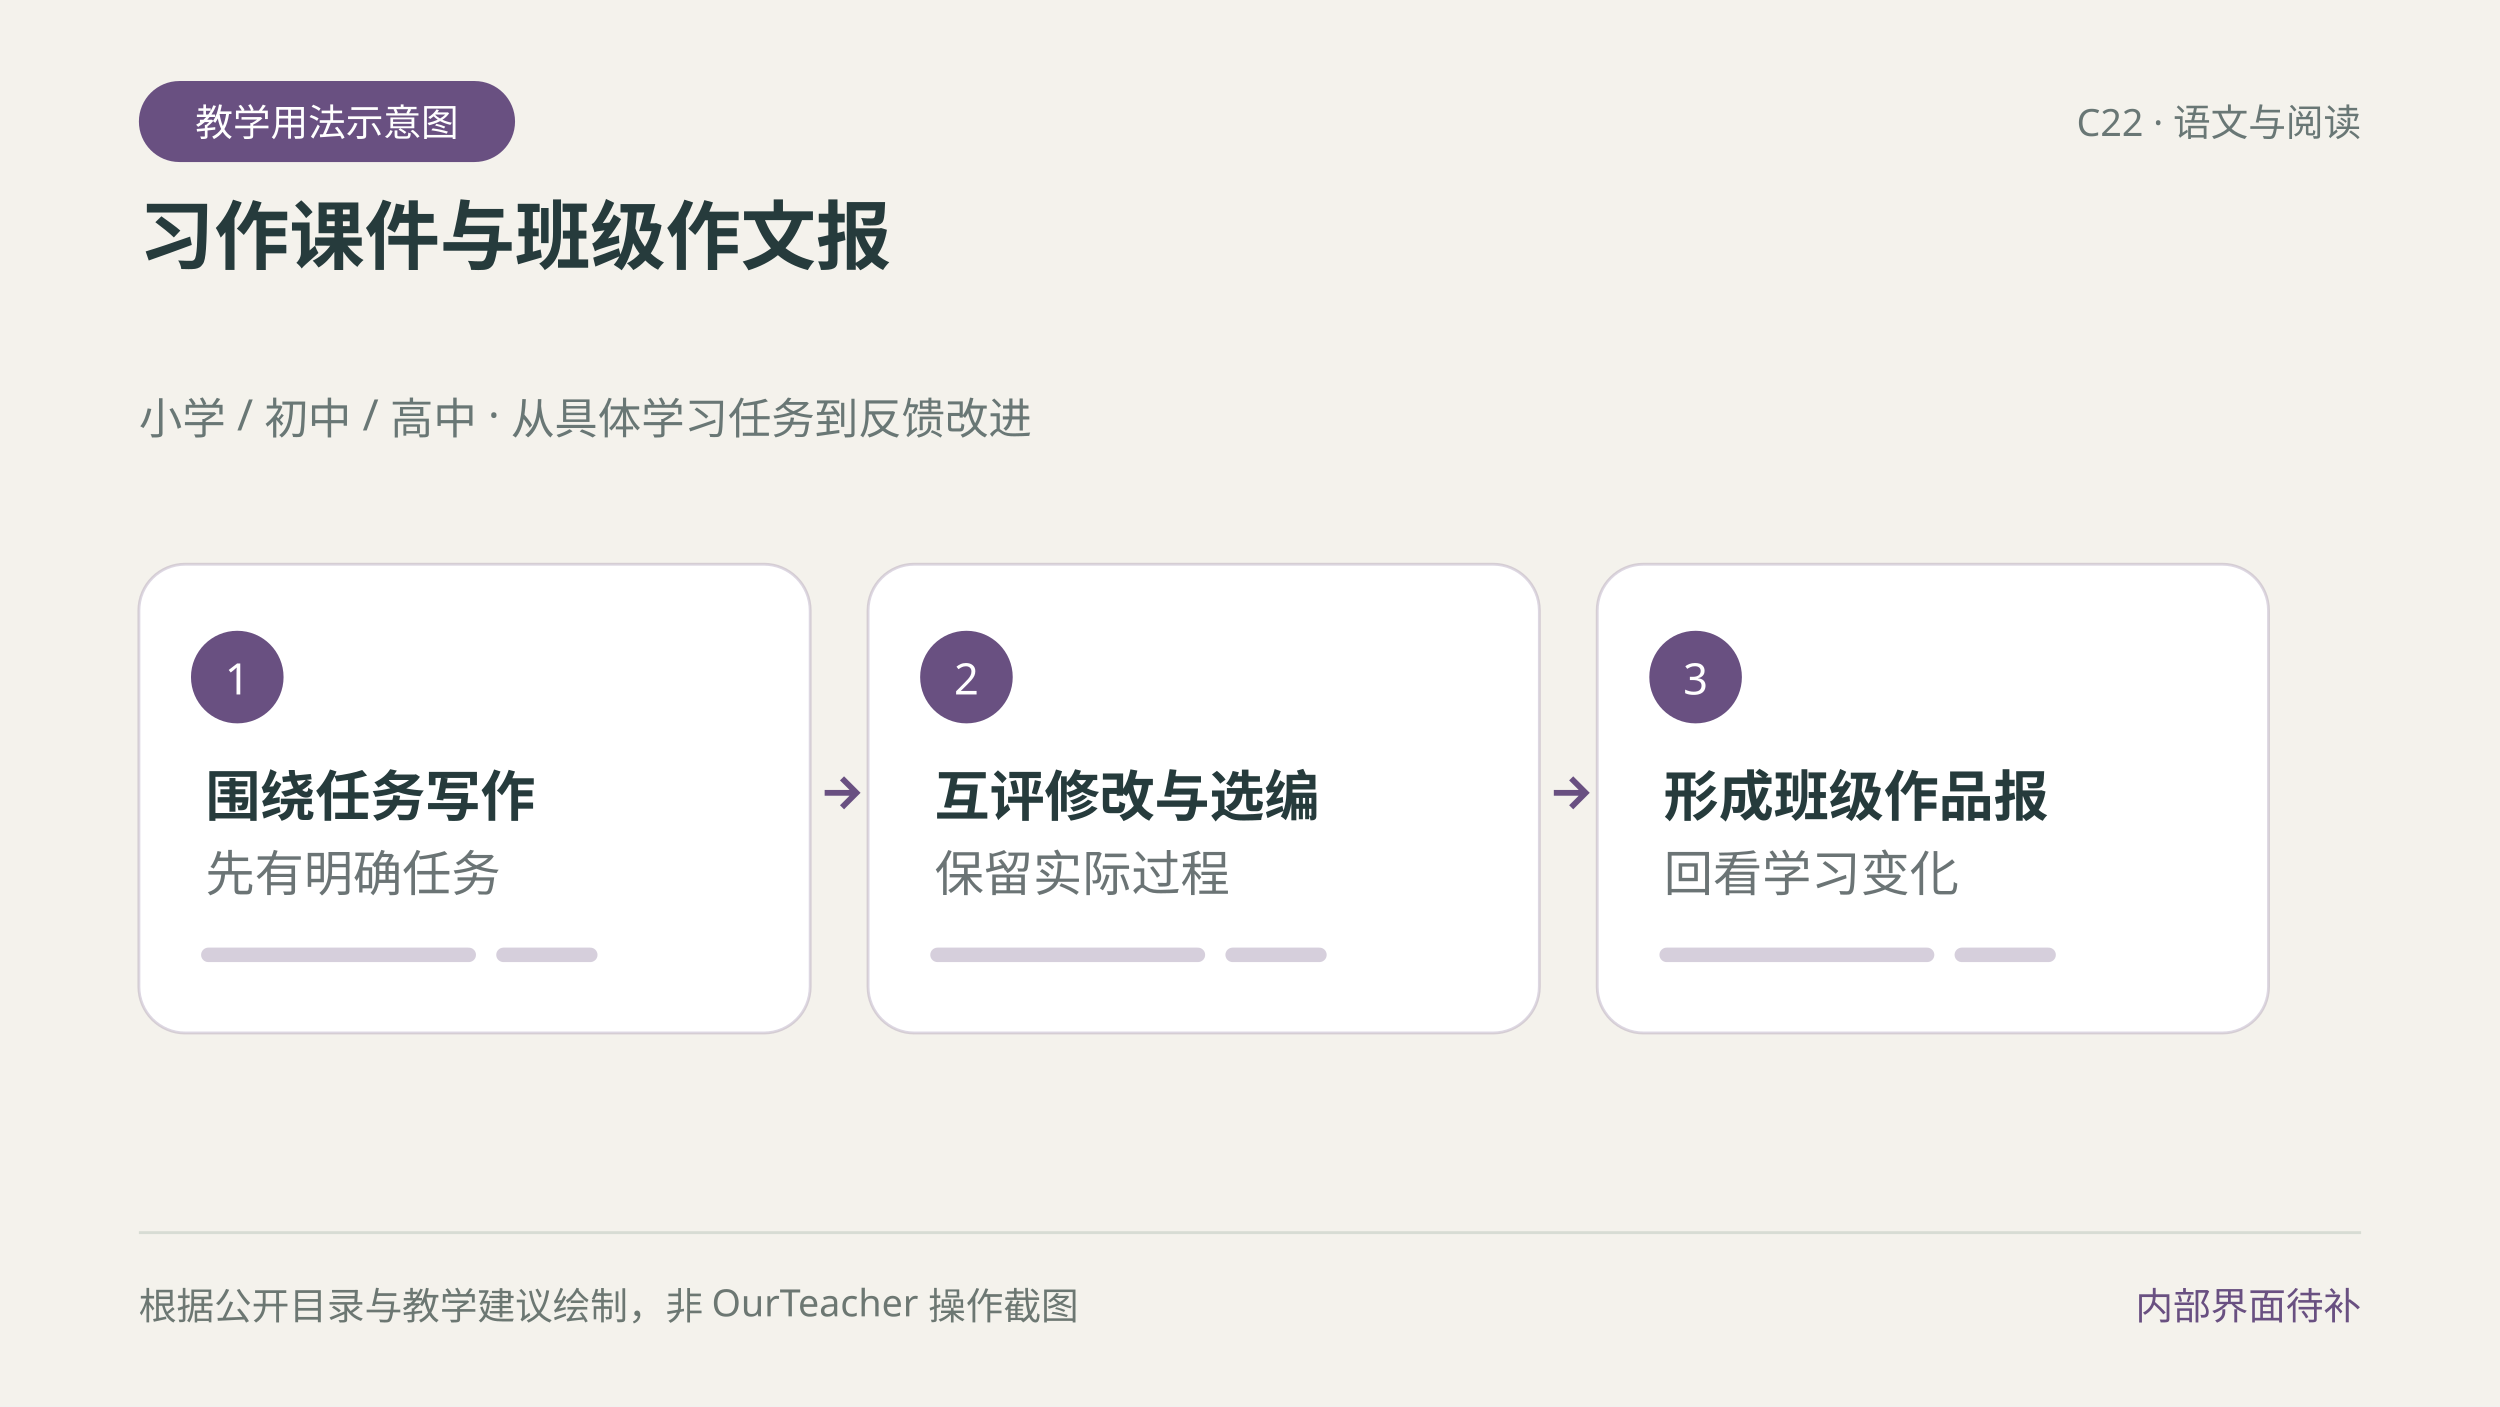
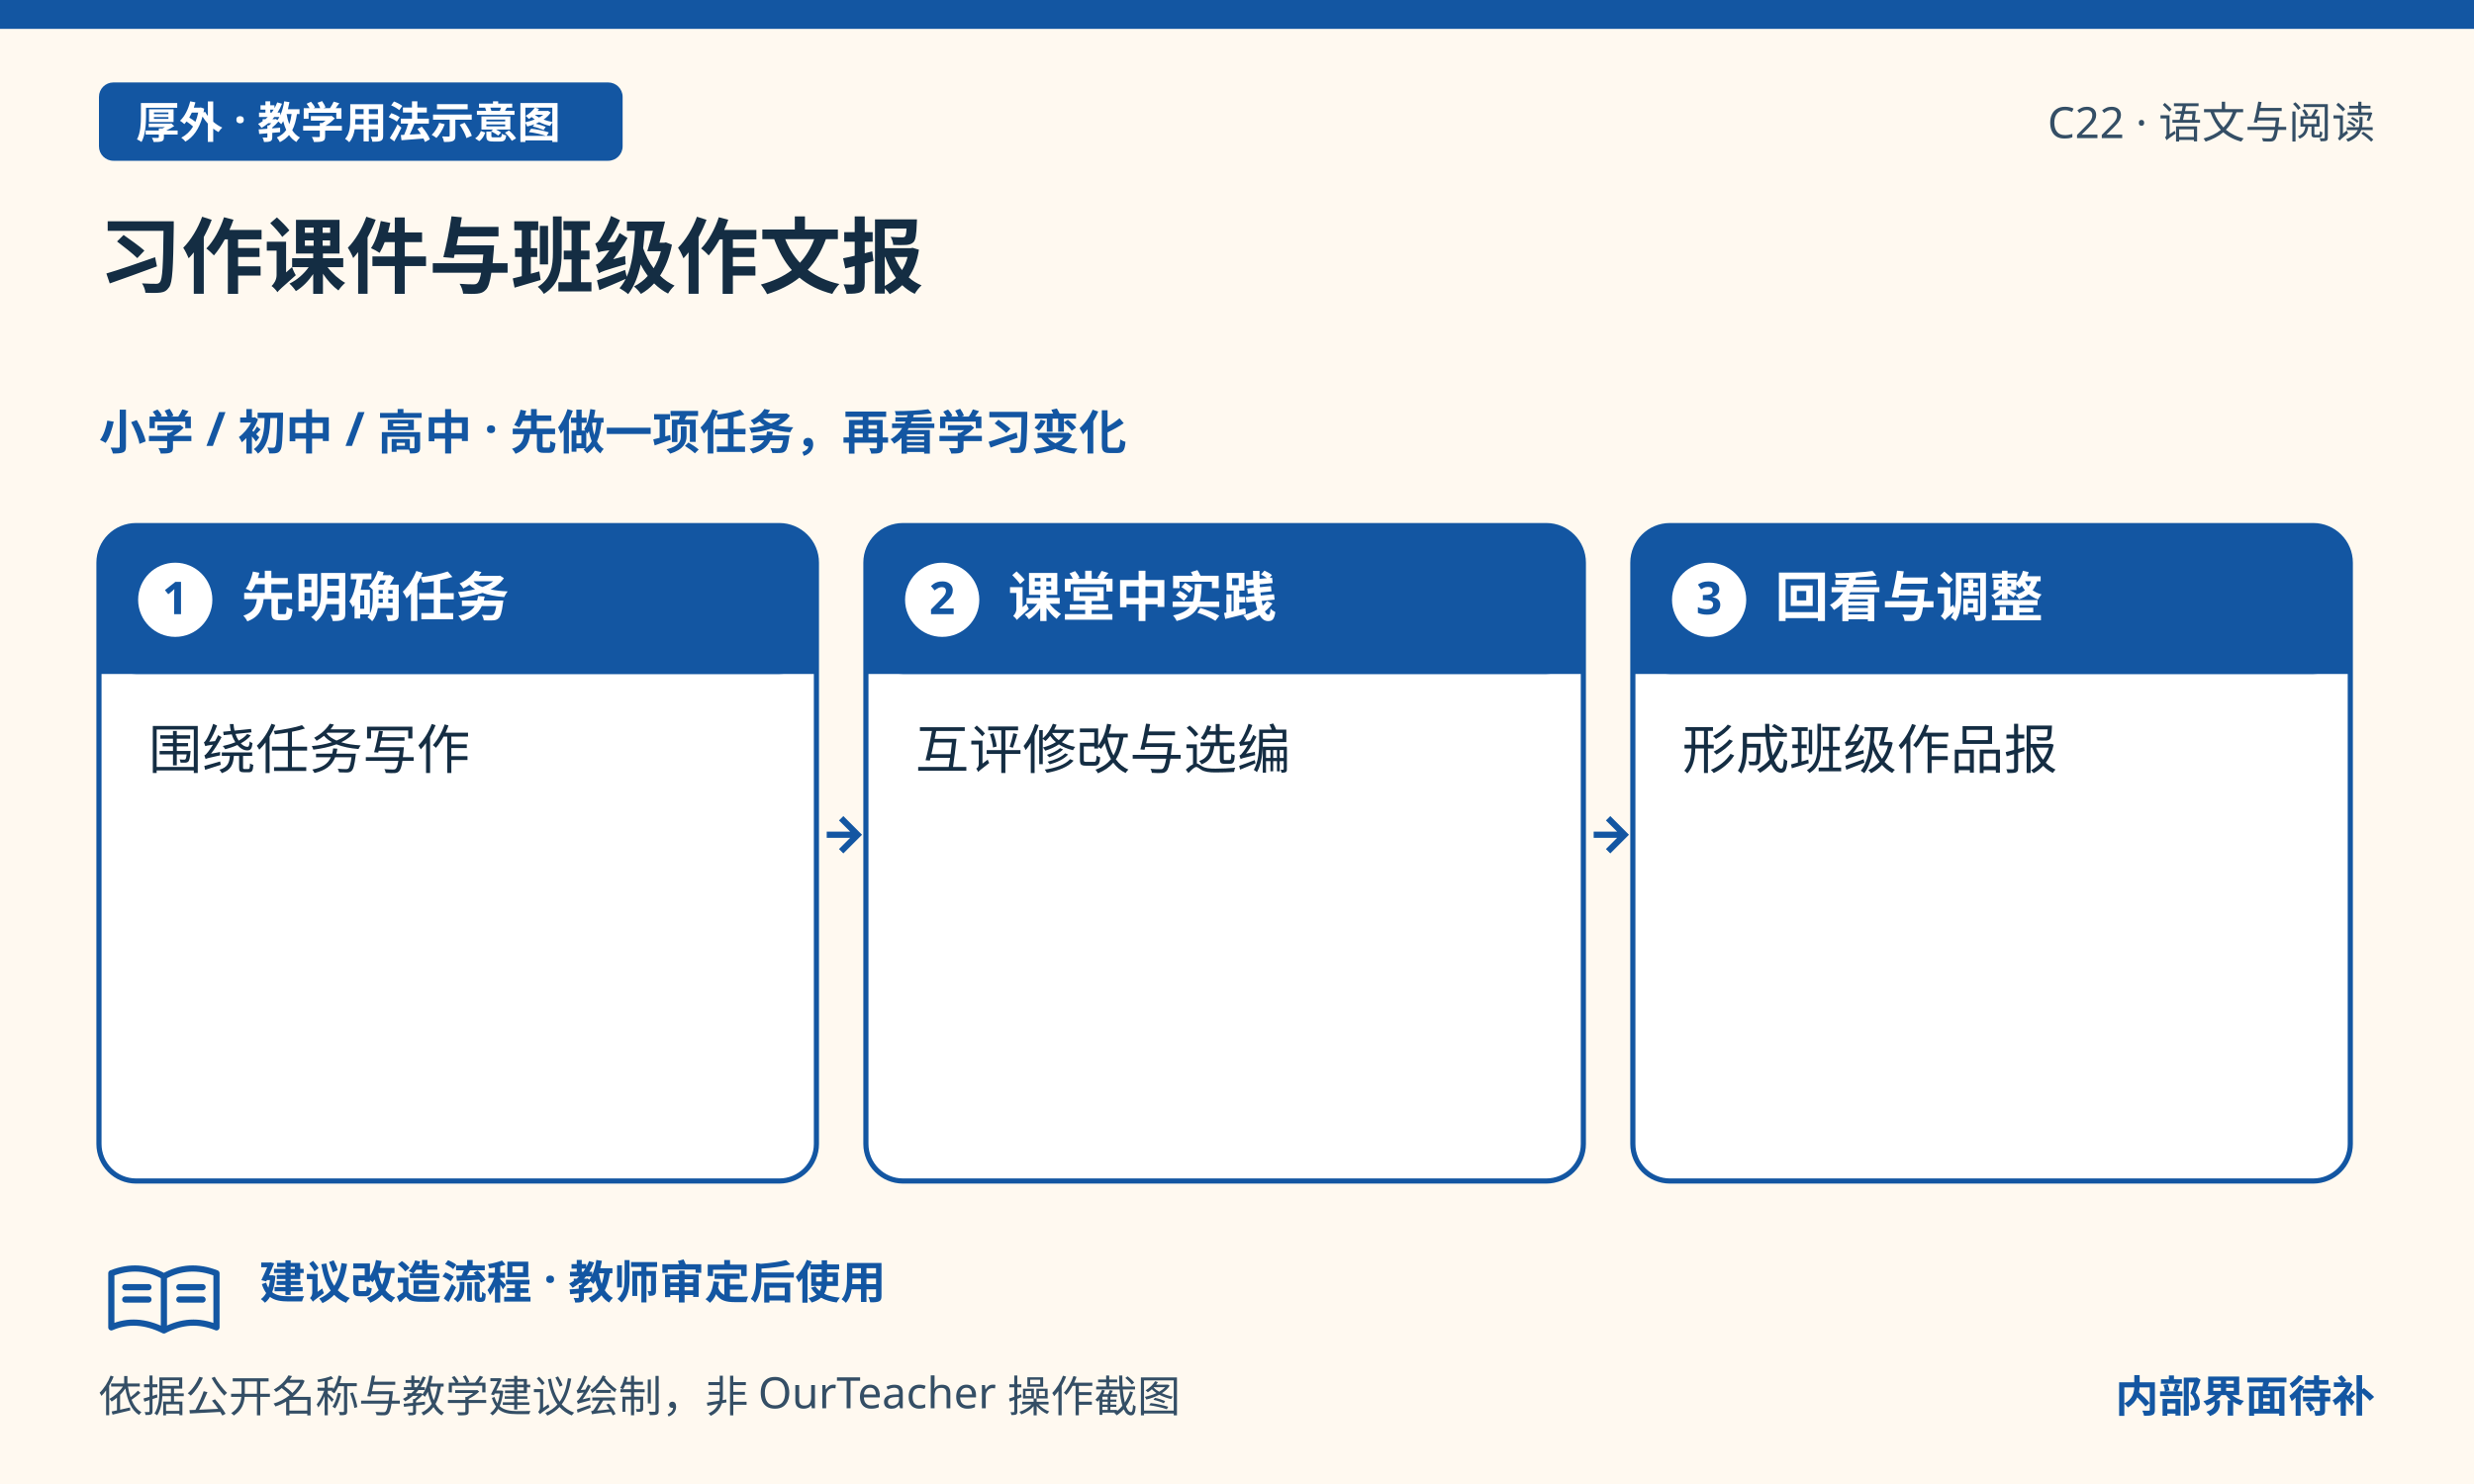
- <svg xmlns="http://www.w3.org/2000/svg" width="864" height="486" viewBox="0 0 864 486" role="img" aria-label="习作课件与班级作文报教学用法示意图">
-   <rect width="864" height="486" fill="#f4f2ec" />
-   <g font-family="Microsoft YaHei" fill="#263b3c">
-     <rect x="48" y="28" width="130" height="28" rx="14" fill="#695081" />
-     <text x="113" y="47" text-anchor="middle" fill="white" font-size="13">教学用法示意图</text>
-     <text x="816" y="47" text-anchor="end" font-size="13" fill="#697775">C22 · 语文与阅读</text>
-     <text x="48" y="91" font-size="26" font-weight="700">习作课件与班级作文报</text>
-     <text x="48" y="150" font-size="15" fill="#697775">小学 / 初中 / 高中 · 从具体学习任务到反馈改进</text>
+ <svg xmlns="http://www.w3.org/2000/svg" width="1200" height="720" viewBox="0 0 1200 720" role="img" aria-label="习作课件与班级作文报：厚外教学用法示意图，非产品截图">
+   <rect width="1200" height="720" fill="#fff9f0" />
+   <rect width="1200" height="14" fill="#1356a2" />
+   <g font-family="Microsoft YaHei" fill="#142d43">
+     <rect x="48" y="40" width="254" height="38" rx="7" fill="#1356a2" />
+     <text x="66" y="67" font-size="21" font-weight="700" fill="white">厚外 · 教学用法示意图</text>
+     <text x="1152" y="67" text-anchor="end" font-size="21" fill="#344e65">C22 · 语文与阅读</text>
+     <text x="48" y="139" font-size="40" font-weight="700" fill="#142d43">习作课件与班级作文报</text>
+     <text x="48" y="218" font-size="23" font-weight="700" fill="#1356a2">小学 / 初中 / 高中 · 先做一项任务，再看学习变化</text>
    <g>
-       <rect x="48" y="195" width="232" height="162" rx="16" fill="white" stroke="#695081" stroke-opacity=".23" />
-       <circle cx="82" cy="234" r="16" fill="#695081" />
-       <text x="82" y="240" text-anchor="middle" fill="white" font-size="15">1</text>
-       <text x="71" y="282" font-size="19" font-weight="700">围绕任务写作</text>
-       <text x="71" y="308" font-size="17" fill="#6b7475">先有明确任务</text>
-       <path d="M 72 330 h 90 m 12 0 h 30" stroke="#695081" stroke-opacity=".27" stroke-width="5" stroke-linecap="round" />
+       <rect x="48" y="255" width="348" height="318" rx="18" fill="#ffffff" stroke="#1356a2" stroke-width="2.5" />
+       <rect x="48" y="255" width="348" height="72" rx="18" fill="#1356a2" />
+       <rect x="48" y="291" width="348" height="36" fill="#1356a2" />
+       <circle cx="85" cy="291" r="18" fill="white" />
+       <text x="85" y="298" text-anchor="middle" font-size="22" font-weight="700" fill="#1356a2">1</text>
+       <text x="117" y="299" font-size="26" font-weight="700" fill="white">先明确任务</text>
+       <text x="72" y="373" font-size="26" font-weight="400" fill="#142d43">围绕任务写作</text>
    </g>
-     <path d="M 285 274 h 10 m -4 -5 l 5 5 -5 5" fill="none" stroke="#695081" stroke-width="2" />
+     <path d="M401 405 H415 M408 397 L416 405 L408 413" fill="none" stroke="#1356a2" stroke-width="3" />
    <g>
-       <rect x="300" y="195" width="232" height="162" rx="16" fill="white" stroke="#695081" stroke-opacity=".23" />
-       <circle cx="334" cy="234" r="16" fill="#695081" />
-       <text x="334" y="240" text-anchor="middle" fill="white" font-size="15">2</text>
-       <text x="323" y="282" font-size="19" font-weight="700">互评修改与选编</text>
-       <text x="323" y="308" font-size="17" fill="#6b7475">保留实际过程</text>
-       <path d="M 324 330 h 90 m 12 0 h 30" stroke="#695081" stroke-opacity=".27" stroke-width="5" stroke-linecap="round" />
+       <rect x="420" y="255" width="348" height="318" rx="18" fill="#ffffff" stroke="#1356a2" stroke-width="2.5" />
+       <rect x="420" y="255" width="348" height="72" rx="18" fill="#1356a2" />
+       <rect x="420" y="291" width="348" height="36" fill="#1356a2" />
+       <circle cx="457" cy="291" r="18" fill="white" />
+       <text x="457" y="298" text-anchor="middle" font-size="22" font-weight="700" fill="#1356a2">2</text>
+       <text x="489" y="299" font-size="26" font-weight="700" fill="white">课堂中实践</text>
+       <text x="444" y="373" font-size="26" font-weight="400" fill="#142d43">互评修改与选编</text>
    </g>
-     <path d="M 537 274 h 10 m -4 -5 l 5 5 -5 5" fill="none" stroke="#695081" stroke-width="2" />
+     <path d="M773 405 H787 M780 397 L788 405 L780 413" fill="none" stroke="#1356a2" stroke-width="3" />
    <g>
-       <rect x="552" y="195" width="232" height="162" rx="16" fill="white" stroke="#695081" stroke-opacity=".23" />
-       <circle cx="586" cy="234" r="16" fill="#695081" />
-       <text x="586" y="240" text-anchor="middle" fill="white" font-size="15">3</text>
-       <text x="575" y="282" font-size="19" font-weight="700">形成班级作品报</text>
-       <text x="575" y="308" font-size="17" fill="#6b7475">回看学习变化</text>
-       <path d="M 576 330 h 90 m 12 0 h 30" stroke="#695081" stroke-opacity=".27" stroke-width="5" stroke-linecap="round" />
+       <rect x="792" y="255" width="348" height="318" rx="18" fill="#ffffff" stroke="#1356a2" stroke-width="2.5" />
+       <rect x="792" y="255" width="348" height="72" rx="18" fill="#1356a2" />
+       <rect x="792" y="291" width="348" height="36" fill="#1356a2" />
+       <circle cx="829" cy="291" r="18" fill="white" />
+       <text x="829" y="298" text-anchor="middle" font-size="22" font-weight="700" fill="#1356a2">3</text>
+       <text x="861" y="299" font-size="26" font-weight="700" fill="white">回看与调整</text>
+       <text x="816" y="373" font-size="26" font-weight="400" fill="#142d43">形成班级作品报</text>
    </g>
-     <path d="M48 426 H816" stroke="#d7dcd4" />
-     <text x="48" y="456" font-size="13" fill="#6c7772">根据公开目录与教学建议绘制，非 OurTeacher 操作截图</text>
-     <text x="816" y="456" text-anchor="end" font-size="13" fill="#695081">内部界面待补</text>
+     <g transform="translate(48,608) scale(.75)">
+       <g fill="none" stroke="#1356a2" stroke-width="4" stroke-linecap="round" stroke-linejoin="round">
+         <path d="M8 13 Q26 6 42 15 V50 Q24 41 8 48 Z M42 15 Q58 6 76 13 V48 Q59 41 42 50 Z M17 22 L32 22 M17 30 L32 30 M52 22 L67 22 M52 30 L67 30" />
+       </g>
+     </g>
+     <text x="126" y="630" font-size="22" font-weight="700" fill="#1356a2">建议改造流程 · 教师审定后使用</text>
+     <text x="48" y="685" font-size="21" fill="#344e65">依据公开名称与教学建议绘制，非 OurTeacher 操作截图</text>
+     <text x="1152" y="685" text-anchor="end" font-size="21" font-weight="700" fill="#1356a2">内部界面待补</text>
  </g>
</svg>
